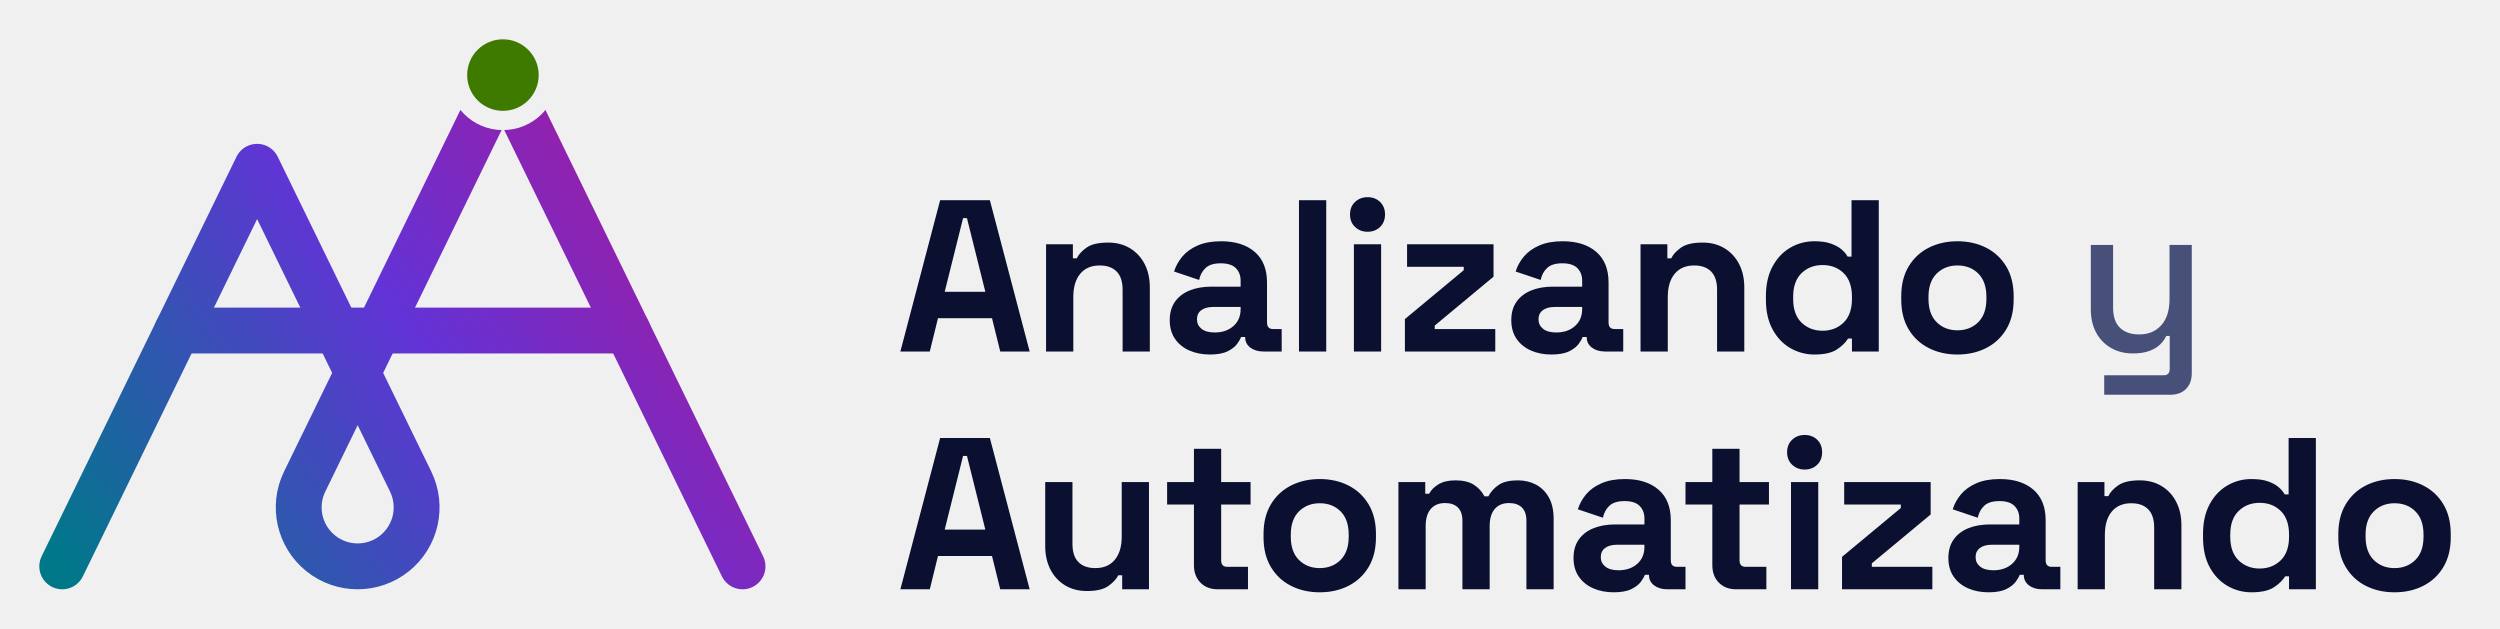
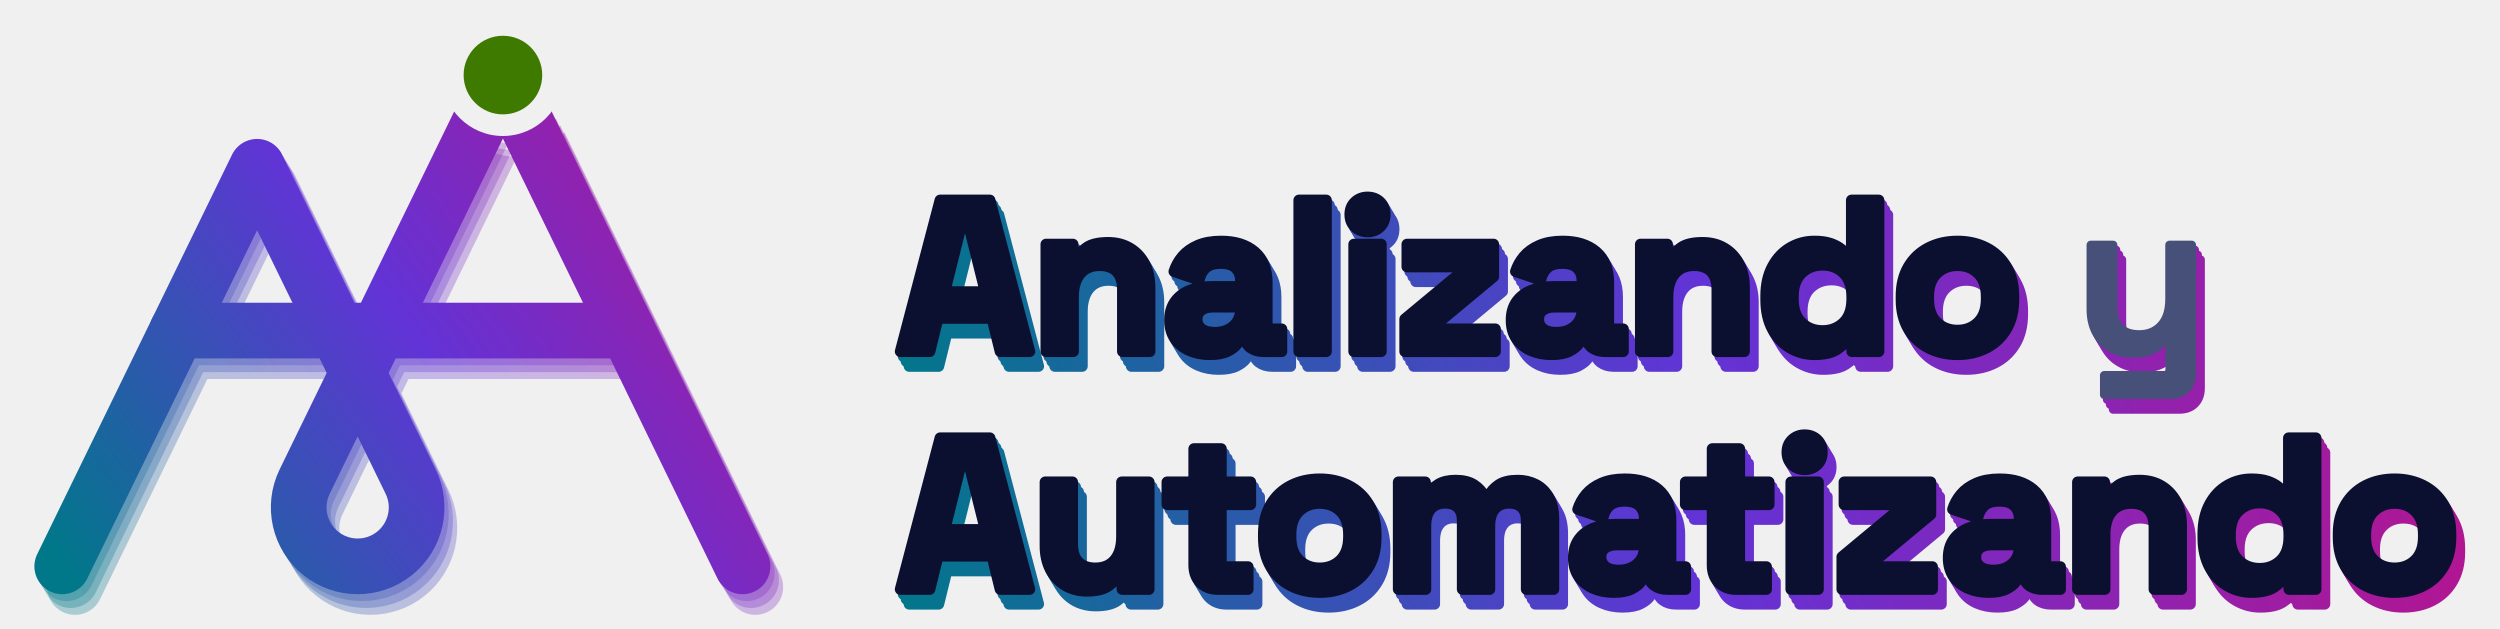
<svg xmlns="http://www.w3.org/2000/svg" viewBox="-18.5 -2.92 763.29 191.92" role="img" aria-labelledby="aa-hc-t">
  <defs>
    <linearGradient id="aa-hc-grad" gradientUnits="userSpaceOnUse" x1="0.5" y1="170" x2="208.21" y2="20">
      <stop offset="0" stop-color="#00788A" />
      <stop offset=".5" stop-color="#6233D6" />
      <stop offset="1" stop-color="#B5148F" />
    </linearGradient>
+     <linearGradient id="aa-hc-rel" gradientUnits="userSpaceOnUse" x1="250" y1="0" x2="745" y2="0">
+       <stop offset="0" stop-color="#00788A" />
+       <stop offset=".5" stop-color="#6233D6" />
+       <stop offset="1" stop-color="#B5148F" />
+     </linearGradient>
    <mask id="aa-hc-mask" maskUnits="userSpaceOnUse" x="-20" y="-20" width="240" height="220">
      <rect x="-20" y="-20" width="240" height="220" fill="#fff" />
-       <circle cx="135.05" cy="20" r="16.8" fill="#000" />
+       <circle cx="135.05" cy="20" r="18.6" fill="#000" />
    </mask>
+     <g id="aa-hc-letras">
+       <path d="M256.4 104.4 268.54 58.2H283.72L295.87 104.4H286.89L284.38 94.24H267.88L265.38 104.4ZM269.93 86.18H282.34L276.73 63.68H275.54ZM300.88 104.4V71.66H309.07V75.95H310.26Q311.05 74.24 313.23 72.69Q315.4 71.14 319.83 71.14Q323.65 71.14 326.52 72.88Q329.4 74.63 330.98 77.7Q332.56 80.77 332.56 84.86V104.4H324.25V85.52Q324.25 81.83 322.43 79.98Q320.62 78.13 317.25 78.13Q313.42 78.13 311.31 80.67Q309.2 83.21 309.2 87.77V104.4ZM350.91 105.32Q347.41 105.32 344.64 104.1Q341.87 102.88 340.25 100.54Q338.64 98.2 338.64 94.83Q338.64 91.46 340.25 89.19Q341.87 86.91 344.74 85.75Q347.61 84.6 351.31 84.6H360.28V82.75Q360.28 80.44 358.83 78.96Q357.38 77.47 354.21 77.47Q351.11 77.47 349.59 78.89Q348.07 80.31 347.61 82.55L339.96 79.98Q340.75 77.47 342.5 75.39Q344.25 73.31 347.18 72.03Q350.12 70.74 354.34 70.74Q360.81 70.74 364.57 73.97Q368.34 77.21 368.34 83.35V95.56Q368.34 97.54 370.18 97.54H372.82V104.4H367.28Q364.84 104.4 363.25 103.21Q361.67 102.02 361.67 100.04V99.98H360.42Q360.15 100.77 359.23 102.06Q358.3 103.34 356.32 104.33Q354.34 105.32 350.91 105.32ZM352.36 98.59Q355.86 98.59 358.07 96.64Q360.28 94.7 360.28 91.46V90.8H351.9Q349.59 90.8 348.27 91.79Q346.95 92.78 346.95 94.57Q346.95 96.35 348.34 97.47Q349.72 98.59 352.36 98.59ZM378.1 104.4V58.2H386.42V104.4ZM394.87 104.4V71.66H403.18V104.4ZM399.03 67.84Q396.78 67.84 395.23 66.38Q393.68 64.93 393.68 62.56Q393.68 60.18 395.23 58.73Q396.78 57.28 399.03 57.28Q401.34 57.28 402.85 58.73Q404.37 60.18 404.37 62.56Q404.37 64.93 402.85 66.38Q401.34 67.84 399.03 67.84ZM410.44 104.4V94.5L428.4 79.58V78.53H411.1V71.66H437.5V81.56L419.55 96.48V97.54H438.03V104.4ZM455.19 105.32Q451.69 105.32 448.92 104.1Q446.15 102.88 444.53 100.54Q442.92 98.2 442.92 94.83Q442.92 91.46 444.53 89.19Q446.15 86.91 449.02 85.75Q451.89 84.6 455.59 84.6H464.56V82.75Q464.56 80.44 463.11 78.96Q461.66 77.47 458.49 77.47Q455.39 77.47 453.87 78.89Q452.35 80.31 451.89 82.55L444.24 79.98Q445.03 77.47 446.78 75.39Q448.53 73.31 451.46 72.03Q454.4 70.74 458.62 70.74Q465.09 70.74 468.85 73.97Q472.62 77.21 472.62 83.35V95.56Q472.62 97.54 474.46 97.54H477.1V104.4H471.56Q469.12 104.4 467.53 103.21Q465.95 102.02 465.95 100.04V99.98H464.7Q464.43 100.77 463.51 102.06Q462.58 103.34 460.6 104.33Q458.62 105.32 455.19 105.32ZM456.64 98.59Q460.14 98.59 462.35 96.64Q464.56 94.7 464.56 91.46V90.8H456.18Q453.87 90.8 452.55 91.79Q451.23 92.78 451.23 94.57Q451.23 96.35 452.62 97.47Q454 98.59 456.64 98.59ZM482.38 104.4V71.66H490.57V75.95H491.76Q492.55 74.24 494.73 72.69Q496.9 71.14 501.33 71.14Q505.15 71.14 508.02 72.88Q510.9 74.63 512.48 77.7Q514.06 80.77 514.06 84.86V104.4H505.75V85.52Q505.75 81.83 503.93 79.98Q502.12 78.13 498.75 78.13Q494.92 78.13 492.81 80.67Q490.7 83.21 490.7 87.77V104.4ZM535.45 105.32Q531.55 105.32 528.15 103.38Q524.76 101.43 522.71 97.67Q520.66 93.91 520.66 88.56V87.5Q520.66 82.16 522.71 78.4Q524.76 74.63 528.12 72.69Q531.49 70.74 535.45 70.74Q538.42 70.74 540.43 71.43Q542.44 72.13 543.7 73.18Q544.95 74.24 545.61 75.43H546.8V58.2H555.12V104.4H546.93V100.44H545.74Q544.62 102.29 542.28 103.81Q539.94 105.32 535.45 105.32ZM537.96 98.06Q541.78 98.06 544.36 95.59Q546.93 93.11 546.93 88.36V87.7Q546.93 82.95 544.39 80.47Q541.85 78 537.96 78Q534.13 78 531.55 80.47Q528.98 82.95 528.98 87.7V88.36Q528.98 93.11 531.55 95.59Q534.13 98.06 537.96 98.06ZM579.14 105.32Q574.26 105.32 570.36 103.34Q566.47 101.36 564.22 97.6Q561.98 93.84 561.98 88.56V87.5Q561.98 82.22 564.22 78.46Q566.47 74.7 570.36 72.72Q574.26 70.74 579.14 70.74Q584.02 70.74 587.92 72.72Q591.81 74.7 594.06 78.46Q596.3 82.22 596.3 87.5V88.56Q596.3 93.84 594.06 97.6Q591.81 101.36 587.92 103.34Q584.02 105.32 579.14 105.32ZM579.14 97.93Q582.97 97.93 585.48 95.46Q587.98 92.98 587.98 88.36V87.7Q587.98 83.08 585.51 80.61Q583.03 78.13 579.14 78.13Q575.31 78.13 572.8 80.61Q570.3 83.08 570.3 87.7V88.36Q570.3 92.98 572.8 95.46Q575.31 97.93 579.14 97.93Z" />
+       <path d="M256.4 177 268.54 130.8H283.72L295.87 177H286.89L284.38 166.84H267.88L265.38 177ZM269.93 158.78H282.34L276.73 136.28H275.54ZM313.36 177.53Q309.53 177.53 306.66 175.78Q303.79 174.03 302.2 170.93Q300.62 167.83 300.62 163.8V144.26H308.94V163.14Q308.94 166.84 310.75 168.68Q312.57 170.53 315.93 170.53Q319.76 170.53 321.87 167.99Q323.98 165.45 323.98 160.9V144.26H332.3V177H324.12V172.71H322.93Q322.14 174.36 319.96 175.94Q317.78 177.53 313.36 177.53ZM353.29 177Q350.05 177 348.04 174.99Q346.03 172.97 346.03 169.61V151.13H337.84V144.26H346.03V134.1H354.34V144.26H363.32V151.13H354.34V168.16Q354.34 170.14 356.19 170.14H362.53V177ZM384.44 177.92Q379.56 177.92 375.66 175.94Q371.77 173.96 369.52 170.2Q367.28 166.44 367.28 161.16V160.1Q367.28 154.82 369.52 151.06Q371.77 147.3 375.66 145.32Q379.56 143.34 384.44 143.34Q389.32 143.34 393.22 145.32Q397.11 147.3 399.36 151.06Q401.6 154.82 401.6 160.1V161.16Q401.6 166.44 399.36 170.2Q397.11 173.96 393.22 175.94Q389.32 177.92 384.44 177.92ZM384.44 170.53Q388.27 170.53 390.78 168.06Q393.28 165.58 393.28 160.96V160.3Q393.28 155.68 390.81 153.21Q388.33 150.73 384.44 150.73Q380.61 150.73 378.1 153.21Q375.6 155.68 375.6 160.3V160.96Q375.6 165.58 378.1 168.06Q380.61 170.53 384.44 170.53ZM408.46 177V144.26H416.65V147.83H417.84Q418.69 146.18 420.67 144.96Q422.65 143.74 425.89 143.74Q429.39 143.74 431.5 145.09Q433.61 146.44 434.73 148.62H435.92Q437.04 146.51 439.09 145.12Q441.13 143.74 444.9 143.74Q447.93 143.74 450.41 145.02Q452.88 146.31 454.37 148.92Q455.85 151.52 455.85 155.48V177H447.54V156.08Q447.54 153.37 446.15 152.02Q444.76 150.67 442.26 150.67Q439.42 150.67 437.87 152.48Q436.32 154.3 436.32 157.66V177H428V156.08Q428 153.37 426.61 152.02Q425.23 150.67 422.72 150.67Q419.88 150.67 418.33 152.48Q416.78 154.3 416.78 157.66V177ZM474.2 177.92Q470.7 177.92 467.93 176.7Q465.16 175.48 463.54 173.14Q461.92 170.8 461.92 167.43Q461.92 164.06 463.54 161.79Q465.16 159.51 468.03 158.35Q470.9 157.2 474.6 157.2H483.57V155.35Q483.57 153.04 482.12 151.56Q480.67 150.07 477.5 150.07Q474.4 150.07 472.88 151.49Q471.36 152.91 470.9 155.15L463.24 152.58Q464.04 150.07 465.78 147.99Q467.53 145.91 470.47 144.63Q473.41 143.34 477.63 143.34Q484.1 143.34 487.86 146.57Q491.62 149.81 491.62 155.95V168.16Q491.62 170.14 493.47 170.14H496.11V177H490.57Q488.13 177 486.54 175.81Q484.96 174.62 484.96 172.64V172.58H483.7Q483.44 173.37 482.52 174.66Q481.59 175.94 479.61 176.93Q477.63 177.92 474.2 177.92ZM475.65 171.19Q479.15 171.19 481.36 169.25Q483.57 167.3 483.57 164.06V163.4H475.19Q472.88 163.4 471.56 164.39Q470.24 165.38 470.24 167.17Q470.24 168.95 471.63 170.07Q473.01 171.19 475.65 171.19ZM511.56 177Q508.32 177 506.31 174.99Q504.3 172.97 504.3 169.61V151.13H496.11V144.26H504.3V134.1H512.61V144.26H521.59V151.13H512.61V168.16Q512.61 170.14 514.46 170.14H520.8V177ZM528.32 177V144.26H536.64V177ZM532.48 140.44Q530.23 140.44 528.68 138.98Q527.13 137.53 527.13 135.16Q527.13 132.78 528.68 131.33Q530.23 129.88 532.48 129.88Q534.79 129.88 536.31 131.33Q537.82 132.78 537.82 135.16Q537.82 137.53 536.31 138.98Q534.79 140.44 532.48 140.44ZM543.9 177V167.1L561.85 152.18V151.13H544.56V144.26H570.96V154.16L553 169.08V170.14H571.48V177ZM588.64 177.92Q585.15 177.92 582.37 176.7Q579.6 175.48 577.98 173.14Q576.37 170.8 576.37 167.43Q576.37 164.06 577.98 161.79Q579.6 159.51 582.47 158.35Q585.34 157.2 589.04 157.2H598.02V155.35Q598.02 153.04 596.56 151.56Q595.11 150.07 591.94 150.07Q588.84 150.07 587.32 151.49Q585.81 152.91 585.34 155.15L577.69 152.58Q578.48 150.07 580.23 147.99Q581.98 145.91 584.91 144.63Q587.85 143.34 592.08 143.34Q598.54 143.34 602.31 146.57Q606.07 149.81 606.07 155.95V168.16Q606.07 170.14 607.92 170.14H610.56V177H605.01Q602.57 177 600.99 175.81Q599.4 174.62 599.4 172.64V172.58H598.15Q597.88 173.37 596.96 174.66Q596.04 175.94 594.06 176.93Q592.08 177.92 588.64 177.92ZM590.1 171.19Q593.59 171.19 595.8 169.25Q598.02 167.3 598.02 164.06V163.4H589.63Q587.32 163.4 586 164.39Q584.68 165.38 584.68 167.17Q584.68 168.95 586.07 170.07Q587.46 171.19 590.1 171.19ZM615.84 177V144.26H624.02V148.55H625.21Q626 146.84 628.18 145.29Q630.36 143.74 634.78 143.74Q638.61 143.74 641.48 145.49Q644.35 147.23 645.93 150.3Q647.52 153.37 647.52 157.46V177H639.2V158.12Q639.2 154.43 637.38 152.58Q635.57 150.73 632.2 150.73Q628.38 150.73 626.26 153.27Q624.15 155.81 624.15 160.37V177ZM668.9 177.92Q665.01 177.92 661.61 175.98Q658.21 174.03 656.16 170.27Q654.12 166.51 654.12 161.16V160.1Q654.12 154.76 656.16 151Q658.21 147.23 661.57 145.29Q664.94 143.34 668.9 143.34Q671.87 143.34 673.88 144.03Q675.9 144.73 677.15 145.78Q678.4 146.84 679.06 148.03H680.25V130.8H688.57V177H680.38V173.04H679.2Q678.07 174.89 675.73 176.41Q673.39 177.92 668.9 177.92ZM671.41 170.66Q675.24 170.66 677.81 168.19Q680.38 165.71 680.38 160.96V160.3Q680.38 155.55 677.84 153.07Q675.3 150.6 671.41 150.6Q667.58 150.6 665.01 153.07Q662.43 155.55 662.43 160.3V160.96Q662.43 165.71 665.01 168.19Q667.58 170.66 671.41 170.66ZM712.59 177.92Q707.71 177.92 703.81 175.94Q699.92 173.96 697.68 170.2Q695.43 166.44 695.43 161.16V160.1Q695.43 154.82 697.68 151.06Q699.92 147.3 703.81 145.32Q707.71 143.34 712.59 143.34Q717.48 143.34 721.37 145.32Q725.26 147.3 727.51 151.06Q729.75 154.82 729.75 160.1V161.16Q729.75 166.44 727.51 170.2Q725.26 173.96 721.37 175.94Q717.48 177.92 712.59 177.92ZM712.59 170.53Q716.42 170.53 718.93 168.06Q721.44 165.58 721.44 160.96V160.3Q721.44 155.68 718.96 153.21Q716.49 150.73 712.59 150.73Q708.76 150.73 706.26 153.21Q703.75 155.68 703.75 160.3V160.96Q703.75 165.58 706.26 168.06Q708.76 170.53 712.59 170.53Z" />
+     </g>
+     <path id="aa-hc-y" d="M623.95 117.6V111.66H642.1Q643.95 111.66 643.95 109.68V99.65H642.9Q642.3 100.97 641.08 102.19Q639.86 103.41 637.81 104.2Q635.77 104.99 632.67 104.99Q628.97 104.99 626.07 103.34Q623.16 101.69 621.51 98.66Q619.86 95.62 619.86 91.46V71.86H626.66V90.94Q626.66 95.16 628.77 97.17Q630.88 99.19 634.65 99.19Q638.8 99.19 641.34 96.41Q643.89 93.64 643.89 88.36V71.86H650.68V111.07Q650.68 114.04 648.93 115.82Q647.19 117.6 644.15 117.6Z" />
  </defs>
-   <g class="trazos" fill="none" stroke="url(#aa-hc-grad)" stroke-width="14" stroke-linecap="round" stroke-linejoin="round" mask="url(#aa-hc-mask)">
+   <g class="relieve" opacity="0.3">
+     <g class="relieve-trazos" transform="translate(3.9 6.3)" fill="none" stroke="url(#aa-hc-grad)" stroke-width="17" stroke-linecap="round" stroke-linejoin="round" mask="url(#aa-hc-mask)">
+       <path d="M0.5 170 L60 48 L106.88 144.11 A18 18 0 1 1 74.52 144.11 L135.05 20 L208.21 170" />
+       <path d="M35.61 98 L173.09 98" />
+     </g>
+   </g>
+   <g class="relieve" opacity="0.3">
+     <g class="relieve-trazos" transform="translate(2.6 4.2)" fill="none" stroke="url(#aa-hc-grad)" stroke-width="17" stroke-linecap="round" stroke-linejoin="round" mask="url(#aa-hc-mask)">
+       <path d="M0.5 170 L60 48 L106.88 144.11 A18 18 0 1 1 74.52 144.11 L135.05 20 L208.21 170" />
+       <path d="M35.61 98 L173.09 98" />
+     </g>
+   </g>
+   <g class="relieve" opacity="0.3">
+     <g class="relieve-trazos" transform="translate(1.3 2.1)" fill="none" stroke="url(#aa-hc-grad)" stroke-width="17" stroke-linecap="round" stroke-linejoin="round" mask="url(#aa-hc-mask)">
+       <path d="M0.5 170 L60 48 L106.88 144.11 A18 18 0 1 1 74.52 144.11 L135.05 20 L208.21 170" />
+       <path d="M35.61 98 L173.09 98" />
+     </g>
+   </g>
+   <g class="relieve">
+     <use class="relieve-texto" href="#aa-hc-letras" transform="translate(2.7 4.5)" fill="url(#aa-hc-rel)" stroke="url(#aa-hc-rel)" stroke-width="3.4" stroke-linejoin="round" paint-order="stroke" />
+     <use class="relieve-conector" href="#aa-hc-y" transform="translate(2.7 4.5)" fill="url(#aa-hc-rel)" stroke="url(#aa-hc-rel)" stroke-width="2.6" stroke-linejoin="round" paint-order="stroke" />
+   </g>
+   <g class="relieve">
+     <use class="relieve-texto" href="#aa-hc-letras" transform="translate(1.8 3)" fill="url(#aa-hc-rel)" stroke="url(#aa-hc-rel)" stroke-width="3.4" stroke-linejoin="round" paint-order="stroke" />
+     <use class="relieve-conector" href="#aa-hc-y" transform="translate(1.8 3)" fill="url(#aa-hc-rel)" stroke="url(#aa-hc-rel)" stroke-width="2.6" stroke-linejoin="round" paint-order="stroke" />
+   </g>
+   <g class="relieve">
+     <use class="relieve-texto" href="#aa-hc-letras" transform="translate(0.9 1.5)" fill="url(#aa-hc-rel)" stroke="url(#aa-hc-rel)" stroke-width="3.4" stroke-linejoin="round" paint-order="stroke" />
+     <use class="relieve-conector" href="#aa-hc-y" transform="translate(0.9 1.5)" fill="url(#aa-hc-rel)" stroke="url(#aa-hc-rel)" stroke-width="2.6" stroke-linejoin="round" paint-order="stroke" />
+   </g>
+   <g class="trazos" fill="none" stroke="url(#aa-hc-grad)" stroke-width="17" stroke-linecap="round" stroke-linejoin="round" mask="url(#aa-hc-mask)">
    <path class="linea" d="M0.5 170 L60 48 L106.88 144.11 A18 18 0 1 1 74.52 144.11 L135.05 20 L208.21 170" />
    <path class="barra" d="M35.61 98 L173.09 98" />
  </g>
-   <circle class="nodo" cx="135.05" cy="20" r="10.92" fill="#3F7A00" />
-   <g class="texto" fill="#0B1030">
-     <path d="M256.4 104.4 268.54 58.2H283.72L295.87 104.4H286.89L284.38 94.24H267.88L265.38 104.4ZM269.93 86.18H282.34L276.73 63.68H275.54ZM300.88 104.4V71.66H309.07V75.95H310.26Q311.05 74.24 313.23 72.69Q315.4 71.14 319.83 71.14Q323.65 71.14 326.52 72.88Q329.4 74.63 330.98 77.7Q332.56 80.77 332.56 84.86V104.4H324.25V85.52Q324.25 81.83 322.43 79.98Q320.62 78.13 317.25 78.13Q313.42 78.13 311.31 80.67Q309.2 83.21 309.2 87.77V104.4ZM350.91 105.32Q347.41 105.32 344.64 104.1Q341.87 102.88 340.25 100.54Q338.64 98.2 338.64 94.83Q338.64 91.46 340.25 89.19Q341.87 86.91 344.74 85.75Q347.61 84.6 351.31 84.6H360.28V82.75Q360.28 80.44 358.83 78.96Q357.38 77.47 354.21 77.47Q351.11 77.47 349.59 78.89Q348.07 80.31 347.61 82.55L339.96 79.98Q340.75 77.47 342.5 75.39Q344.25 73.31 347.18 72.03Q350.12 70.74 354.34 70.74Q360.81 70.74 364.57 73.97Q368.34 77.21 368.34 83.35V95.56Q368.34 97.54 370.18 97.54H372.82V104.4H367.28Q364.84 104.4 363.25 103.21Q361.67 102.02 361.67 100.04V99.98H360.42Q360.15 100.77 359.23 102.06Q358.3 103.34 356.32 104.33Q354.34 105.32 350.91 105.32ZM352.36 98.59Q355.86 98.59 358.07 96.64Q360.28 94.7 360.28 91.46V90.8H351.9Q349.59 90.8 348.27 91.79Q346.95 92.78 346.95 94.57Q346.95 96.35 348.34 97.47Q349.72 98.59 352.36 98.59ZM378.1 104.4V58.2H386.42V104.4ZM394.87 104.4V71.66H403.18V104.4ZM399.03 67.84Q396.78 67.84 395.23 66.38Q393.68 64.93 393.68 62.56Q393.68 60.18 395.23 58.73Q396.78 57.28 399.03 57.28Q401.34 57.28 402.85 58.73Q404.37 60.18 404.37 62.56Q404.37 64.93 402.85 66.38Q401.34 67.84 399.03 67.84ZM410.44 104.4V94.5L428.4 79.58V78.53H411.1V71.66H437.5V81.56L419.55 96.48V97.54H438.03V104.4ZM455.19 105.32Q451.69 105.32 448.92 104.1Q446.15 102.88 444.53 100.54Q442.92 98.2 442.92 94.83Q442.92 91.46 444.53 89.19Q446.15 86.91 449.02 85.75Q451.89 84.6 455.59 84.6H464.56V82.75Q464.56 80.44 463.11 78.96Q461.66 77.47 458.49 77.47Q455.39 77.47 453.87 78.89Q452.35 80.31 451.89 82.55L444.24 79.98Q445.03 77.47 446.78 75.39Q448.53 73.31 451.46 72.03Q454.4 70.74 458.62 70.74Q465.09 70.74 468.85 73.97Q472.62 77.21 472.62 83.35V95.56Q472.62 97.54 474.46 97.54H477.1V104.4H471.56Q469.12 104.4 467.53 103.21Q465.95 102.02 465.95 100.04V99.98H464.7Q464.43 100.77 463.51 102.06Q462.58 103.34 460.6 104.33Q458.62 105.32 455.19 105.32ZM456.64 98.59Q460.14 98.59 462.35 96.64Q464.56 94.7 464.56 91.46V90.8H456.18Q453.87 90.8 452.55 91.79Q451.23 92.78 451.23 94.57Q451.23 96.35 452.62 97.47Q454 98.59 456.64 98.59ZM482.38 104.4V71.66H490.57V75.95H491.76Q492.55 74.24 494.73 72.69Q496.9 71.14 501.33 71.14Q505.15 71.14 508.02 72.88Q510.9 74.63 512.48 77.7Q514.06 80.77 514.06 84.86V104.4H505.75V85.52Q505.75 81.83 503.93 79.98Q502.12 78.13 498.75 78.13Q494.92 78.13 492.81 80.67Q490.7 83.21 490.7 87.77V104.4ZM535.45 105.32Q531.55 105.32 528.15 103.38Q524.76 101.43 522.71 97.67Q520.66 93.91 520.66 88.56V87.5Q520.66 82.16 522.71 78.4Q524.76 74.63 528.12 72.69Q531.49 70.74 535.45 70.74Q538.42 70.74 540.43 71.43Q542.44 72.13 543.7 73.18Q544.95 74.24 545.61 75.43H546.8V58.2H555.12V104.4H546.93V100.44H545.74Q544.62 102.29 542.28 103.81Q539.94 105.32 535.45 105.32ZM537.96 98.06Q541.78 98.06 544.36 95.59Q546.93 93.11 546.93 88.36V87.7Q546.93 82.95 544.39 80.47Q541.85 78 537.96 78Q534.13 78 531.55 80.47Q528.98 82.95 528.98 87.7V88.36Q528.98 93.11 531.55 95.59Q534.13 98.06 537.96 98.06ZM579.14 105.32Q574.26 105.32 570.36 103.34Q566.47 101.36 564.22 97.6Q561.98 93.84 561.98 88.56V87.5Q561.98 82.22 564.22 78.46Q566.47 74.7 570.36 72.72Q574.26 70.74 579.14 70.74Q584.02 70.74 587.92 72.72Q591.81 74.7 594.06 78.46Q596.3 82.22 596.3 87.5V88.56Q596.3 93.84 594.06 97.6Q591.81 101.36 587.92 103.34Q584.02 105.32 579.14 105.32ZM579.14 97.93Q582.97 97.93 585.48 95.46Q587.98 92.98 587.98 88.36V87.7Q587.98 83.08 585.51 80.61Q583.03 78.13 579.14 78.13Q575.31 78.13 572.8 80.61Q570.3 83.08 570.3 87.7V88.36Q570.3 92.98 572.8 95.46Q575.31 97.93 579.14 97.93Z" />
-     <path d="M256.4 177 268.54 130.8H283.72L295.87 177H286.89L284.38 166.84H267.88L265.38 177ZM269.93 158.78H282.34L276.73 136.28H275.54ZM313.36 177.53Q309.53 177.53 306.66 175.78Q303.79 174.03 302.2 170.93Q300.62 167.83 300.62 163.8V144.26H308.94V163.14Q308.94 166.84 310.75 168.68Q312.57 170.53 315.93 170.53Q319.76 170.53 321.87 167.99Q323.98 165.45 323.98 160.9V144.26H332.3V177H324.12V172.71H322.93Q322.14 174.36 319.96 175.94Q317.78 177.53 313.36 177.53ZM353.29 177Q350.05 177 348.04 174.99Q346.03 172.97 346.03 169.61V151.13H337.84V144.26H346.03V134.1H354.34V144.26H363.32V151.13H354.34V168.16Q354.34 170.14 356.19 170.14H362.53V177ZM384.44 177.92Q379.56 177.92 375.66 175.94Q371.77 173.96 369.52 170.2Q367.28 166.44 367.28 161.16V160.1Q367.28 154.82 369.52 151.06Q371.77 147.3 375.66 145.32Q379.56 143.34 384.44 143.34Q389.32 143.34 393.22 145.32Q397.11 147.3 399.36 151.06Q401.6 154.82 401.6 160.1V161.16Q401.6 166.44 399.36 170.2Q397.11 173.96 393.22 175.94Q389.32 177.92 384.44 177.92ZM384.44 170.53Q388.27 170.53 390.78 168.06Q393.28 165.58 393.28 160.96V160.3Q393.28 155.68 390.81 153.21Q388.33 150.73 384.44 150.73Q380.61 150.73 378.1 153.21Q375.6 155.68 375.6 160.3V160.96Q375.6 165.58 378.1 168.06Q380.61 170.53 384.44 170.53ZM408.46 177V144.26H416.65V147.83H417.84Q418.69 146.18 420.67 144.96Q422.65 143.74 425.89 143.74Q429.39 143.74 431.5 145.09Q433.61 146.44 434.73 148.62H435.92Q437.04 146.51 439.09 145.12Q441.13 143.74 444.9 143.74Q447.93 143.74 450.41 145.02Q452.88 146.31 454.37 148.92Q455.85 151.52 455.85 155.48V177H447.54V156.08Q447.54 153.37 446.15 152.02Q444.76 150.67 442.26 150.67Q439.42 150.67 437.87 152.48Q436.32 154.3 436.32 157.66V177H428V156.08Q428 153.37 426.61 152.02Q425.23 150.67 422.72 150.67Q419.88 150.67 418.33 152.48Q416.78 154.3 416.78 157.66V177ZM474.2 177.92Q470.7 177.92 467.93 176.7Q465.16 175.48 463.54 173.14Q461.92 170.8 461.92 167.43Q461.92 164.06 463.54 161.79Q465.16 159.51 468.03 158.35Q470.9 157.2 474.6 157.2H483.57V155.35Q483.57 153.04 482.12 151.56Q480.67 150.07 477.5 150.07Q474.4 150.07 472.88 151.49Q471.36 152.91 470.9 155.15L463.24 152.58Q464.04 150.07 465.78 147.99Q467.53 145.91 470.47 144.63Q473.41 143.34 477.63 143.34Q484.1 143.34 487.86 146.57Q491.62 149.81 491.62 155.95V168.16Q491.62 170.14 493.47 170.14H496.11V177H490.57Q488.13 177 486.54 175.81Q484.96 174.62 484.96 172.64V172.58H483.7Q483.44 173.37 482.52 174.66Q481.59 175.94 479.61 176.93Q477.63 177.92 474.2 177.92ZM475.65 171.19Q479.15 171.19 481.36 169.25Q483.57 167.3 483.57 164.06V163.4H475.19Q472.88 163.4 471.56 164.39Q470.24 165.38 470.24 167.17Q470.24 168.95 471.63 170.07Q473.01 171.19 475.65 171.19ZM511.56 177Q508.32 177 506.31 174.99Q504.3 172.97 504.3 169.61V151.13H496.11V144.26H504.3V134.1H512.61V144.26H521.59V151.13H512.61V168.16Q512.61 170.14 514.46 170.14H520.8V177ZM528.32 177V144.26H536.64V177ZM532.48 140.44Q530.23 140.44 528.68 138.98Q527.13 137.53 527.13 135.16Q527.13 132.78 528.68 131.33Q530.23 129.88 532.48 129.88Q534.79 129.88 536.31 131.33Q537.82 132.78 537.82 135.16Q537.82 137.53 536.31 138.98Q534.79 140.44 532.48 140.44ZM543.9 177V167.1L561.85 152.18V151.13H544.56V144.26H570.96V154.16L553 169.08V170.14H571.48V177ZM588.64 177.92Q585.15 177.92 582.37 176.7Q579.6 175.48 577.98 173.14Q576.37 170.8 576.37 167.43Q576.37 164.06 577.98 161.79Q579.6 159.51 582.47 158.35Q585.34 157.2 589.04 157.2H598.02V155.35Q598.02 153.04 596.56 151.56Q595.11 150.07 591.94 150.07Q588.84 150.07 587.32 151.49Q585.81 152.91 585.34 155.15L577.69 152.58Q578.48 150.07 580.23 147.99Q581.98 145.91 584.91 144.63Q587.85 143.34 592.08 143.34Q598.54 143.34 602.31 146.57Q606.07 149.81 606.07 155.95V168.16Q606.07 170.14 607.92 170.14H610.56V177H605.01Q602.57 177 600.99 175.81Q599.4 174.62 599.4 172.64V172.58H598.15Q597.88 173.37 596.96 174.66Q596.04 175.94 594.06 176.93Q592.08 177.92 588.64 177.92ZM590.1 171.19Q593.59 171.19 595.8 169.25Q598.02 167.3 598.02 164.06V163.4H589.63Q587.32 163.4 586 164.39Q584.68 165.38 584.68 167.17Q584.68 168.95 586.07 170.07Q587.46 171.19 590.1 171.19ZM615.84 177V144.26H624.02V148.55H625.21Q626 146.84 628.18 145.29Q630.36 143.74 634.78 143.74Q638.61 143.74 641.48 145.49Q644.35 147.23 645.93 150.3Q647.52 153.37 647.52 157.46V177H639.2V158.12Q639.2 154.43 637.38 152.58Q635.57 150.73 632.2 150.73Q628.38 150.73 626.26 153.27Q624.15 155.81 624.15 160.37V177ZM668.9 177.92Q665.01 177.92 661.61 175.98Q658.21 174.03 656.16 170.27Q654.12 166.51 654.12 161.16V160.1Q654.12 154.76 656.16 151Q658.21 147.23 661.57 145.29Q664.94 143.34 668.9 143.34Q671.87 143.34 673.88 144.03Q675.9 144.73 677.15 145.78Q678.4 146.84 679.06 148.03H680.25V130.8H688.57V177H680.38V173.04H679.2Q678.07 174.89 675.73 176.41Q673.39 177.92 668.9 177.92ZM671.41 170.66Q675.24 170.66 677.81 168.19Q680.38 165.71 680.38 160.96V160.3Q680.38 155.55 677.84 153.07Q675.3 150.6 671.41 150.6Q667.58 150.6 665.01 153.07Q662.43 155.55 662.43 160.3V160.96Q662.43 165.71 665.01 168.19Q667.58 170.66 671.41 170.66ZM712.59 177.92Q707.71 177.92 703.81 175.94Q699.92 173.96 697.68 170.2Q695.43 166.44 695.43 161.16V160.1Q695.43 154.82 697.68 151.06Q699.92 147.3 703.81 145.32Q707.71 143.34 712.59 143.34Q717.48 143.34 721.37 145.32Q725.26 147.3 727.51 151.06Q729.75 154.82 729.75 160.1V161.16Q729.75 166.44 727.51 170.2Q725.26 173.96 721.37 175.94Q717.48 177.92 712.59 177.92ZM712.59 170.53Q716.42 170.53 718.93 168.06Q721.44 165.58 721.44 160.96V160.3Q721.44 155.68 718.96 153.21Q716.49 150.73 712.59 150.73Q708.76 150.73 706.26 153.21Q703.75 155.68 703.75 160.3V160.96Q703.75 165.58 706.26 168.06Q708.76 170.53 712.59 170.53Z" />
-   </g>
-   <path class="conector" fill="#465079" d="M623.95 117.6V111.66H642.1Q643.95 111.66 643.95 109.68V99.65H642.9Q642.3 100.97 641.08 102.19Q639.86 103.41 637.81 104.2Q635.77 104.99 632.67 104.99Q628.97 104.99 626.07 103.34Q623.16 101.69 621.51 98.66Q619.86 95.62 619.86 91.46V71.86H626.66V90.94Q626.66 95.16 628.77 97.17Q630.88 99.19 634.65 99.19Q638.8 99.19 641.34 96.41Q643.89 93.64 643.89 88.36V71.86H650.68V111.07Q650.68 114.04 648.93 115.82Q647.19 117.6 644.15 117.6Z" />
+   <circle class="nodo" cx="135.05" cy="20" r="12" fill="#3F7A00" />
+   <use class="texto" href="#aa-hc-letras" fill="#0B1030" stroke="#0B1030" stroke-width="3.4" stroke-linejoin="round" paint-order="stroke" />
+   <use class="conector" href="#aa-hc-y" fill="#465079" stroke="#465079" stroke-width="2.6" stroke-linejoin="round" paint-order="stroke" />
</svg>
